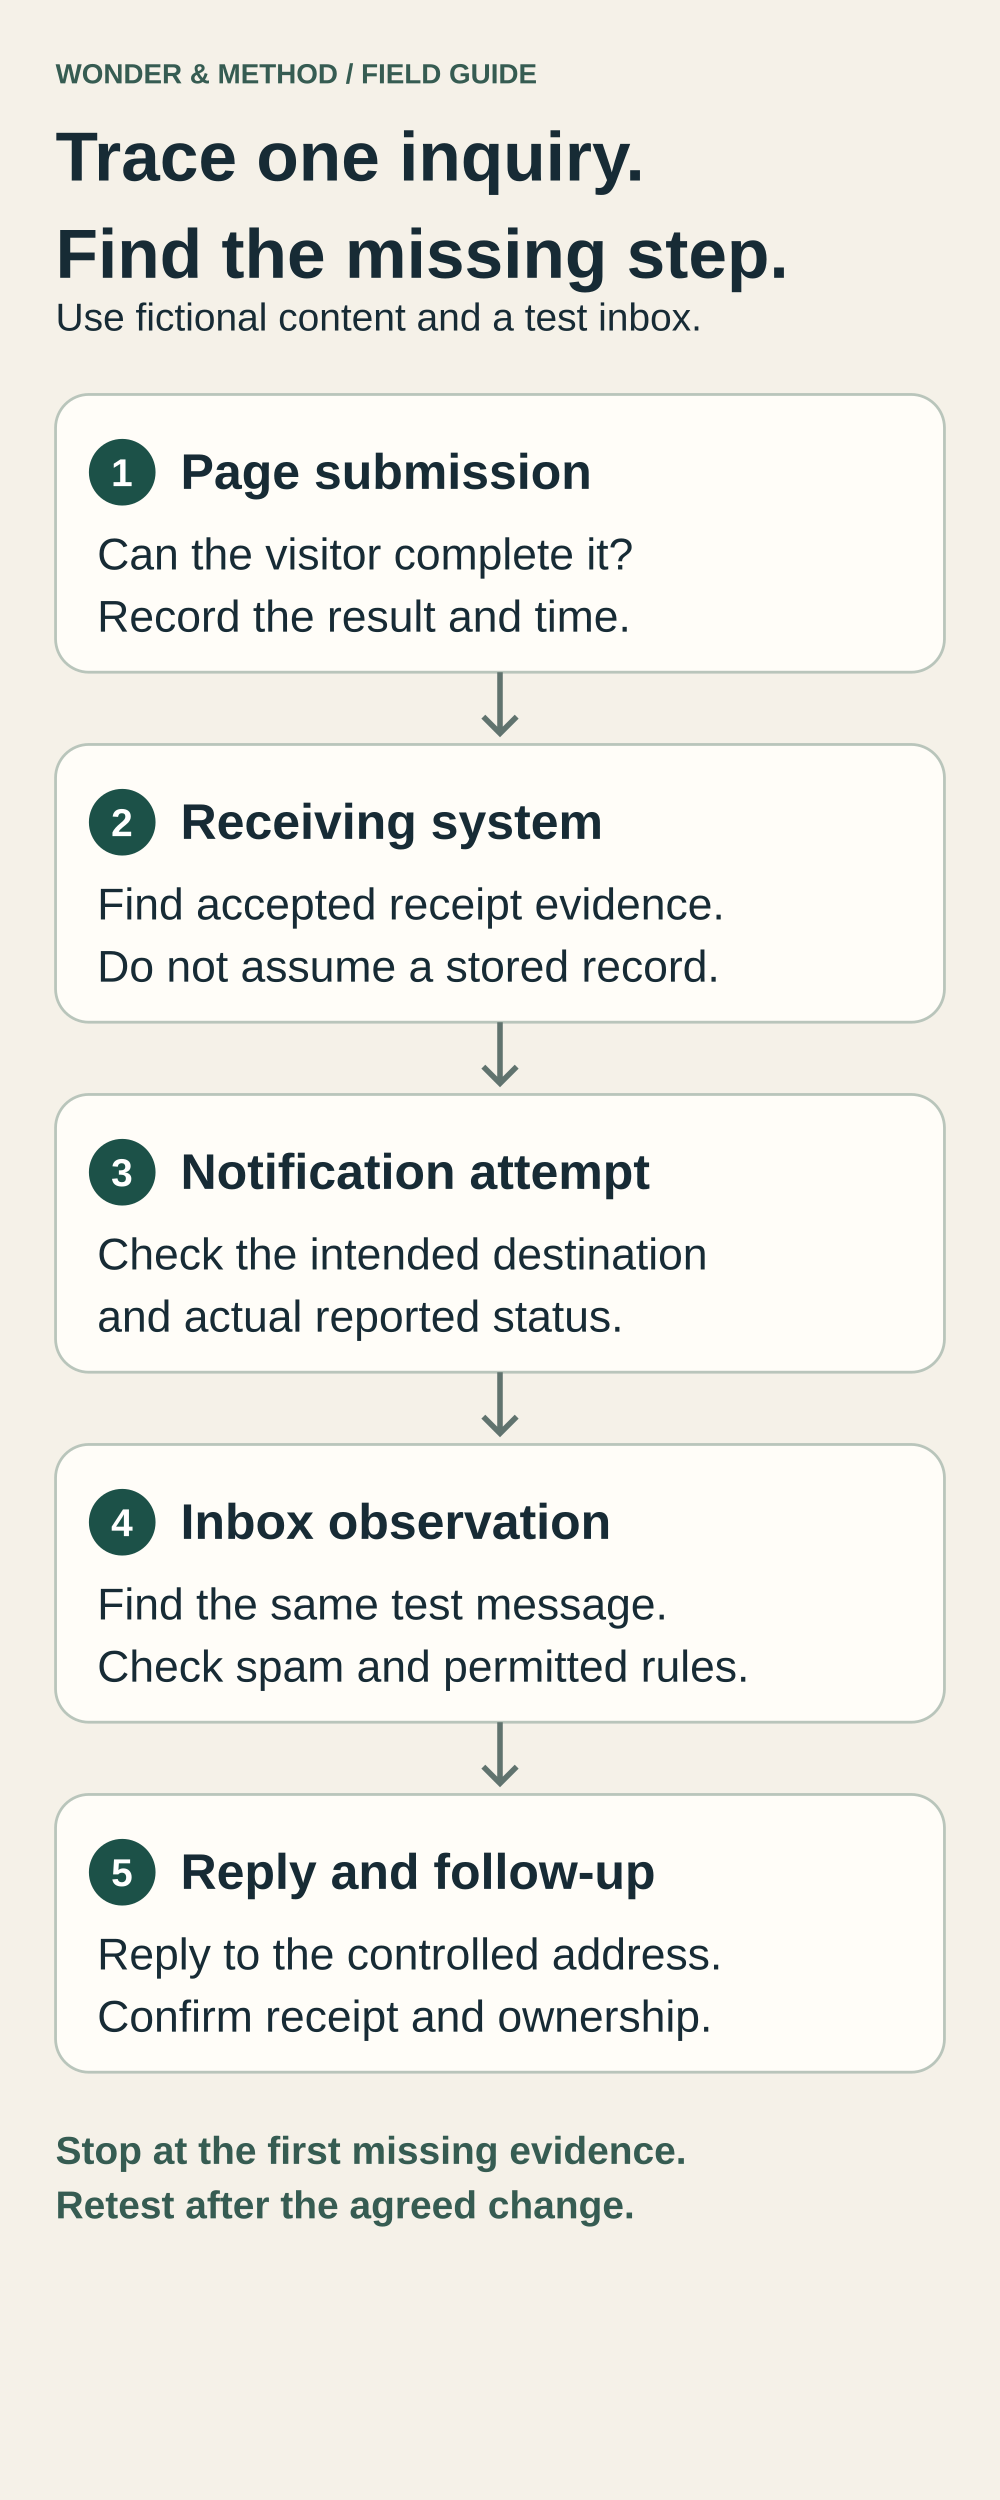
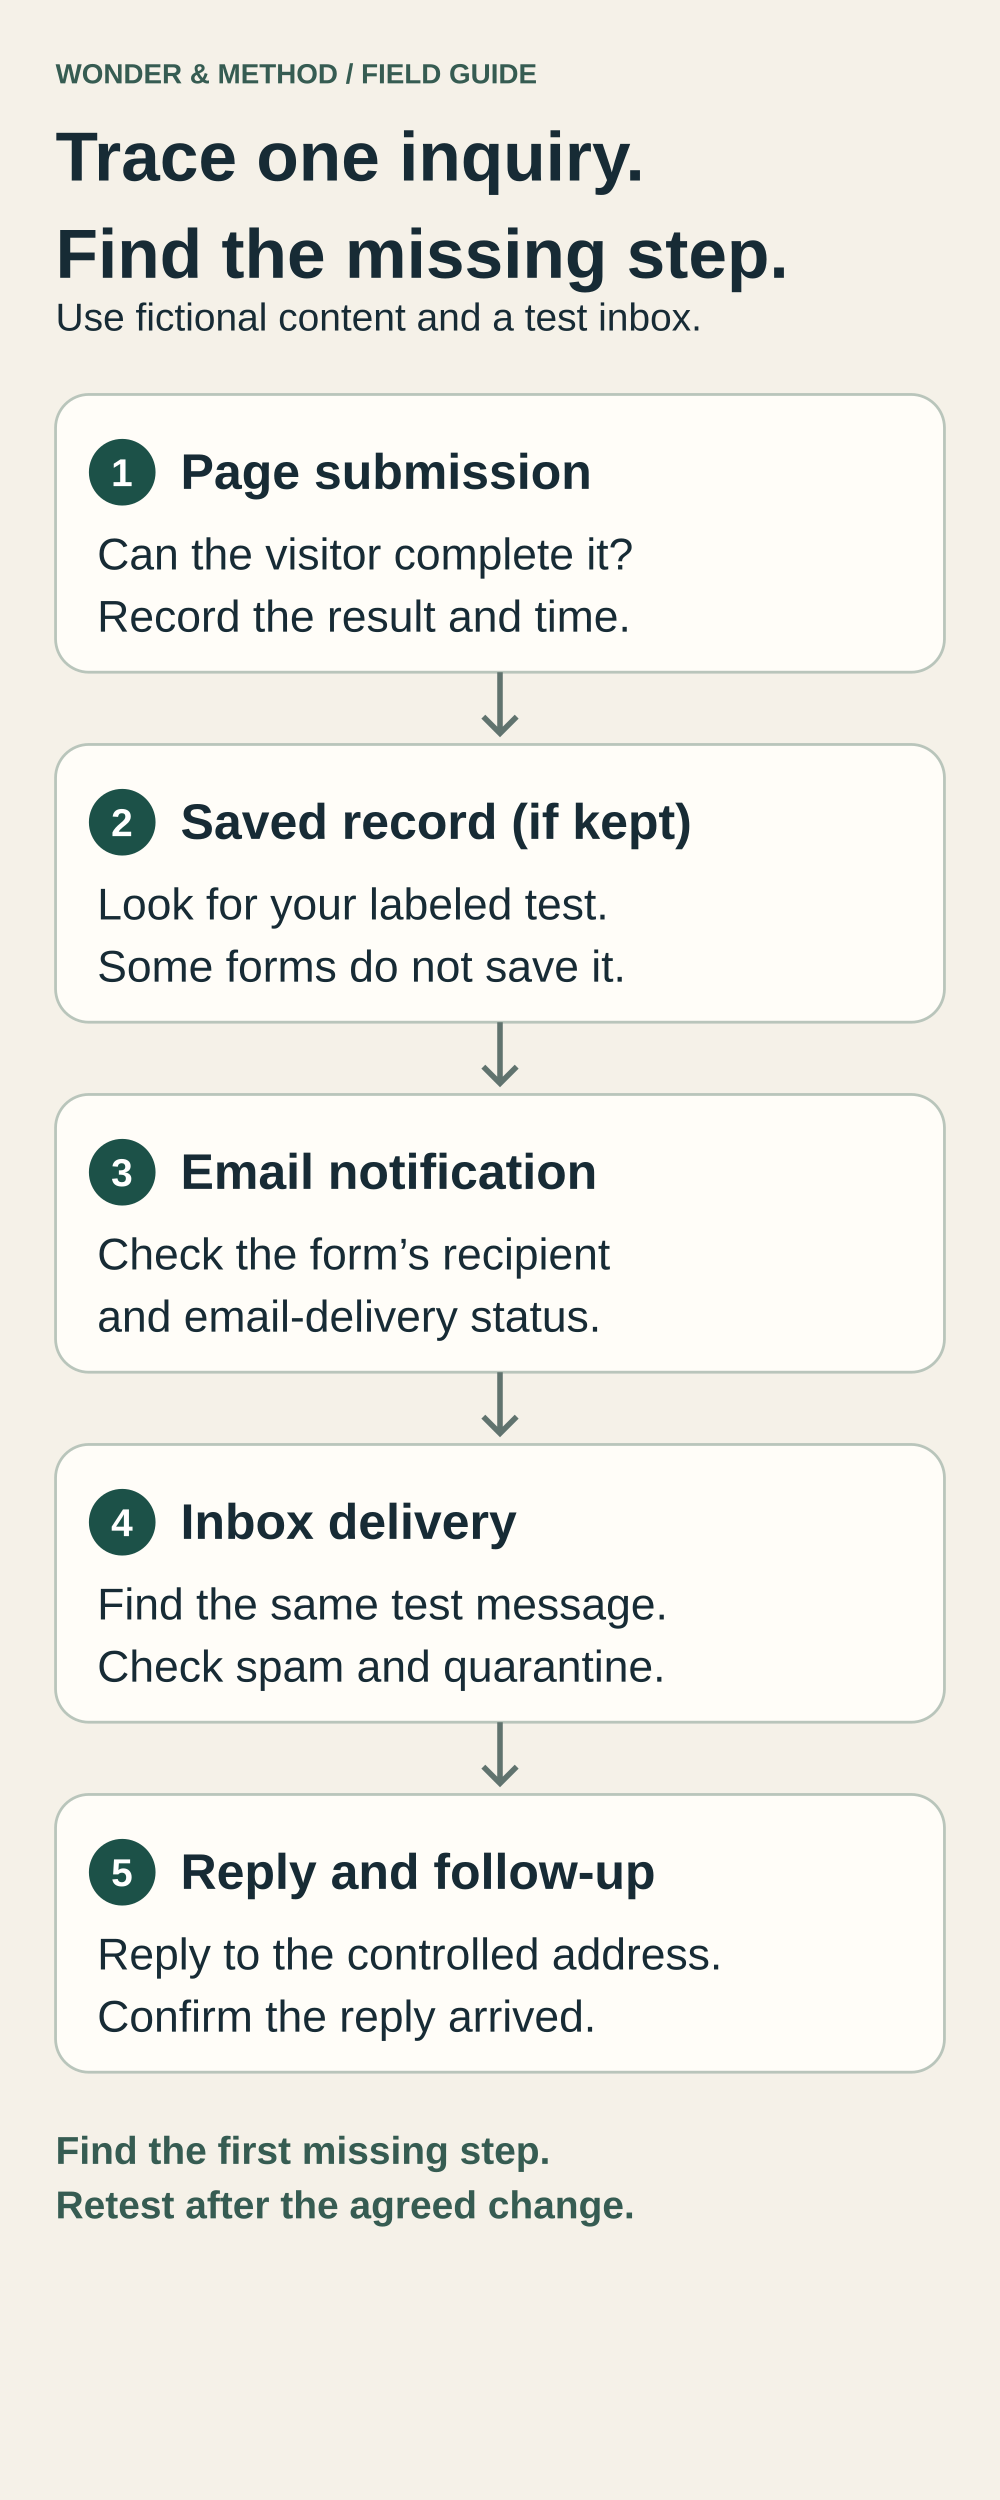
<svg xmlns="http://www.w3.org/2000/svg" width="360" height="900" viewBox="0 0 360 900">
  <rect width="360" height="900" fill="#f5f1e8" />
  <text x="20" y="30" fill="#365c52" font-family="Arial, sans-serif" font-size="10" font-weight="700">
    <tspan x="20" dy="0">WONDER &amp; METHOD / FIELD GUIDE</tspan>
  </text>
  <text x="20" y="65" fill="#172b35" font-family="Arial, sans-serif" font-size="25" font-weight="700">
    <tspan x="20" dy="0">Trace one inquiry.</tspan>
    <tspan x="20" dy="35">Find the missing step.</tspan>
  </text>
  <text x="20" y="119" fill="#172b35" font-family="Arial, sans-serif" font-size="14" font-weight="400">
    <tspan x="20" dy="0">Use fictional content and a test inbox.</tspan>
  </text>
  <rect x="20" y="142" width="320" height="100" rx="12" fill="#fffdf8" stroke="#b9c5bb" />
  <circle cx="44" cy="170" r="12" fill="#1c5148" />
  <text x="40" y="175" fill="#ffffff" font-family="Arial, sans-serif" font-size="14" font-weight="700">
    <tspan x="40" dy="0">1</tspan>
  </text>
  <text x="65" y="176" fill="#172b35" font-family="Arial, sans-serif" font-size="18" font-weight="700">
    <tspan x="65" dy="0">Page submission</tspan>
  </text>
  <text x="35" y="205" fill="#172b35" font-family="Arial, sans-serif" font-size="16" font-weight="400">
    <tspan x="35" dy="0">Can the visitor complete it?</tspan>
    <tspan x="35" dy="22.4">Record the result and time.</tspan>
  </text>
  <path d="M180 242v22m-6-6 6 6 6-6" fill="none" stroke="#60736e" stroke-width="2" />
  <rect x="20" y="268" width="320" height="100" rx="12" fill="#fffdf8" stroke="#b9c5bb" />
  <circle cx="44" cy="296" r="12" fill="#1c5148" />
  <text x="40" y="301" fill="#ffffff" font-family="Arial, sans-serif" font-size="14" font-weight="700">
    <tspan x="40" dy="0">2</tspan>
  </text>
  <text x="65" y="302" fill="#172b35" font-family="Arial, sans-serif" font-size="18" font-weight="700">
-     <tspan x="65" dy="0">Receiving system</tspan>
+     <tspan x="65" dy="0">Saved record (if kept)</tspan>
  </text>
  <text x="35" y="331" fill="#172b35" font-family="Arial, sans-serif" font-size="16" font-weight="400">
-     <tspan x="35" dy="0">Find accepted receipt evidence.</tspan>
-     <tspan x="35" dy="22.4">Do not assume a stored record.</tspan>
+     <tspan x="35" dy="0">Look for your labeled test.</tspan>
+     <tspan x="35" dy="22.4">Some forms do not save it.</tspan>
  </text>
  <path d="M180 368v22m-6-6 6 6 6-6" fill="none" stroke="#60736e" stroke-width="2" />
  <rect x="20" y="394" width="320" height="100" rx="12" fill="#fffdf8" stroke="#b9c5bb" />
  <circle cx="44" cy="422" r="12" fill="#1c5148" />
  <text x="40" y="427" fill="#ffffff" font-family="Arial, sans-serif" font-size="14" font-weight="700">
    <tspan x="40" dy="0">3</tspan>
  </text>
  <text x="65" y="428" fill="#172b35" font-family="Arial, sans-serif" font-size="18" font-weight="700">
-     <tspan x="65" dy="0">Notification attempt</tspan>
+     <tspan x="65" dy="0">Email notification</tspan>
  </text>
  <text x="35" y="457" fill="#172b35" font-family="Arial, sans-serif" font-size="16" font-weight="400">
-     <tspan x="35" dy="0">Check the intended destination</tspan>
-     <tspan x="35" dy="22.4">and actual reported status.</tspan>
+     <tspan x="35" dy="0">Check the form’s recipient</tspan>
+     <tspan x="35" dy="22.4">and email-delivery status.</tspan>
  </text>
  <path d="M180 494v22m-6-6 6 6 6-6" fill="none" stroke="#60736e" stroke-width="2" />
  <rect x="20" y="520" width="320" height="100" rx="12" fill="#fffdf8" stroke="#b9c5bb" />
  <circle cx="44" cy="548" r="12" fill="#1c5148" />
  <text x="40" y="553" fill="#ffffff" font-family="Arial, sans-serif" font-size="14" font-weight="700">
    <tspan x="40" dy="0">4</tspan>
  </text>
  <text x="65" y="554" fill="#172b35" font-family="Arial, sans-serif" font-size="18" font-weight="700">
-     <tspan x="65" dy="0">Inbox observation</tspan>
+     <tspan x="65" dy="0">Inbox delivery</tspan>
  </text>
  <text x="35" y="583" fill="#172b35" font-family="Arial, sans-serif" font-size="16" font-weight="400">
    <tspan x="35" dy="0">Find the same test message.</tspan>
-     <tspan x="35" dy="22.4">Check spam and permitted rules.</tspan>
+     <tspan x="35" dy="22.4">Check spam and quarantine.</tspan>
  </text>
  <path d="M180 620v22m-6-6 6 6 6-6" fill="none" stroke="#60736e" stroke-width="2" />
  <rect x="20" y="646" width="320" height="100" rx="12" fill="#fffdf8" stroke="#b9c5bb" />
  <circle cx="44" cy="674" r="12" fill="#1c5148" />
  <text x="40" y="679" fill="#ffffff" font-family="Arial, sans-serif" font-size="14" font-weight="700">
    <tspan x="40" dy="0">5</tspan>
  </text>
  <text x="65" y="680" fill="#172b35" font-family="Arial, sans-serif" font-size="18" font-weight="700">
    <tspan x="65" dy="0">Reply and follow-up</tspan>
  </text>
  <text x="35" y="709" fill="#172b35" font-family="Arial, sans-serif" font-size="16" font-weight="400">
    <tspan x="35" dy="0">Reply to the controlled address.</tspan>
-     <tspan x="35" dy="22.4">Confirm receipt and ownership.</tspan>
+     <tspan x="35" dy="22.4">Confirm the reply arrived.</tspan>
  </text>
  <text x="20" y="779" fill="#365c52" font-family="Arial, sans-serif" font-size="14" font-weight="700">
-     <tspan x="20" dy="0">Stop at the first missing evidence.</tspan>
+     <tspan x="20" dy="0">Find the first missing step.</tspan>
    <tspan x="20" dy="19.6">Retest after the agreed change.</tspan>
  </text>
</svg>
